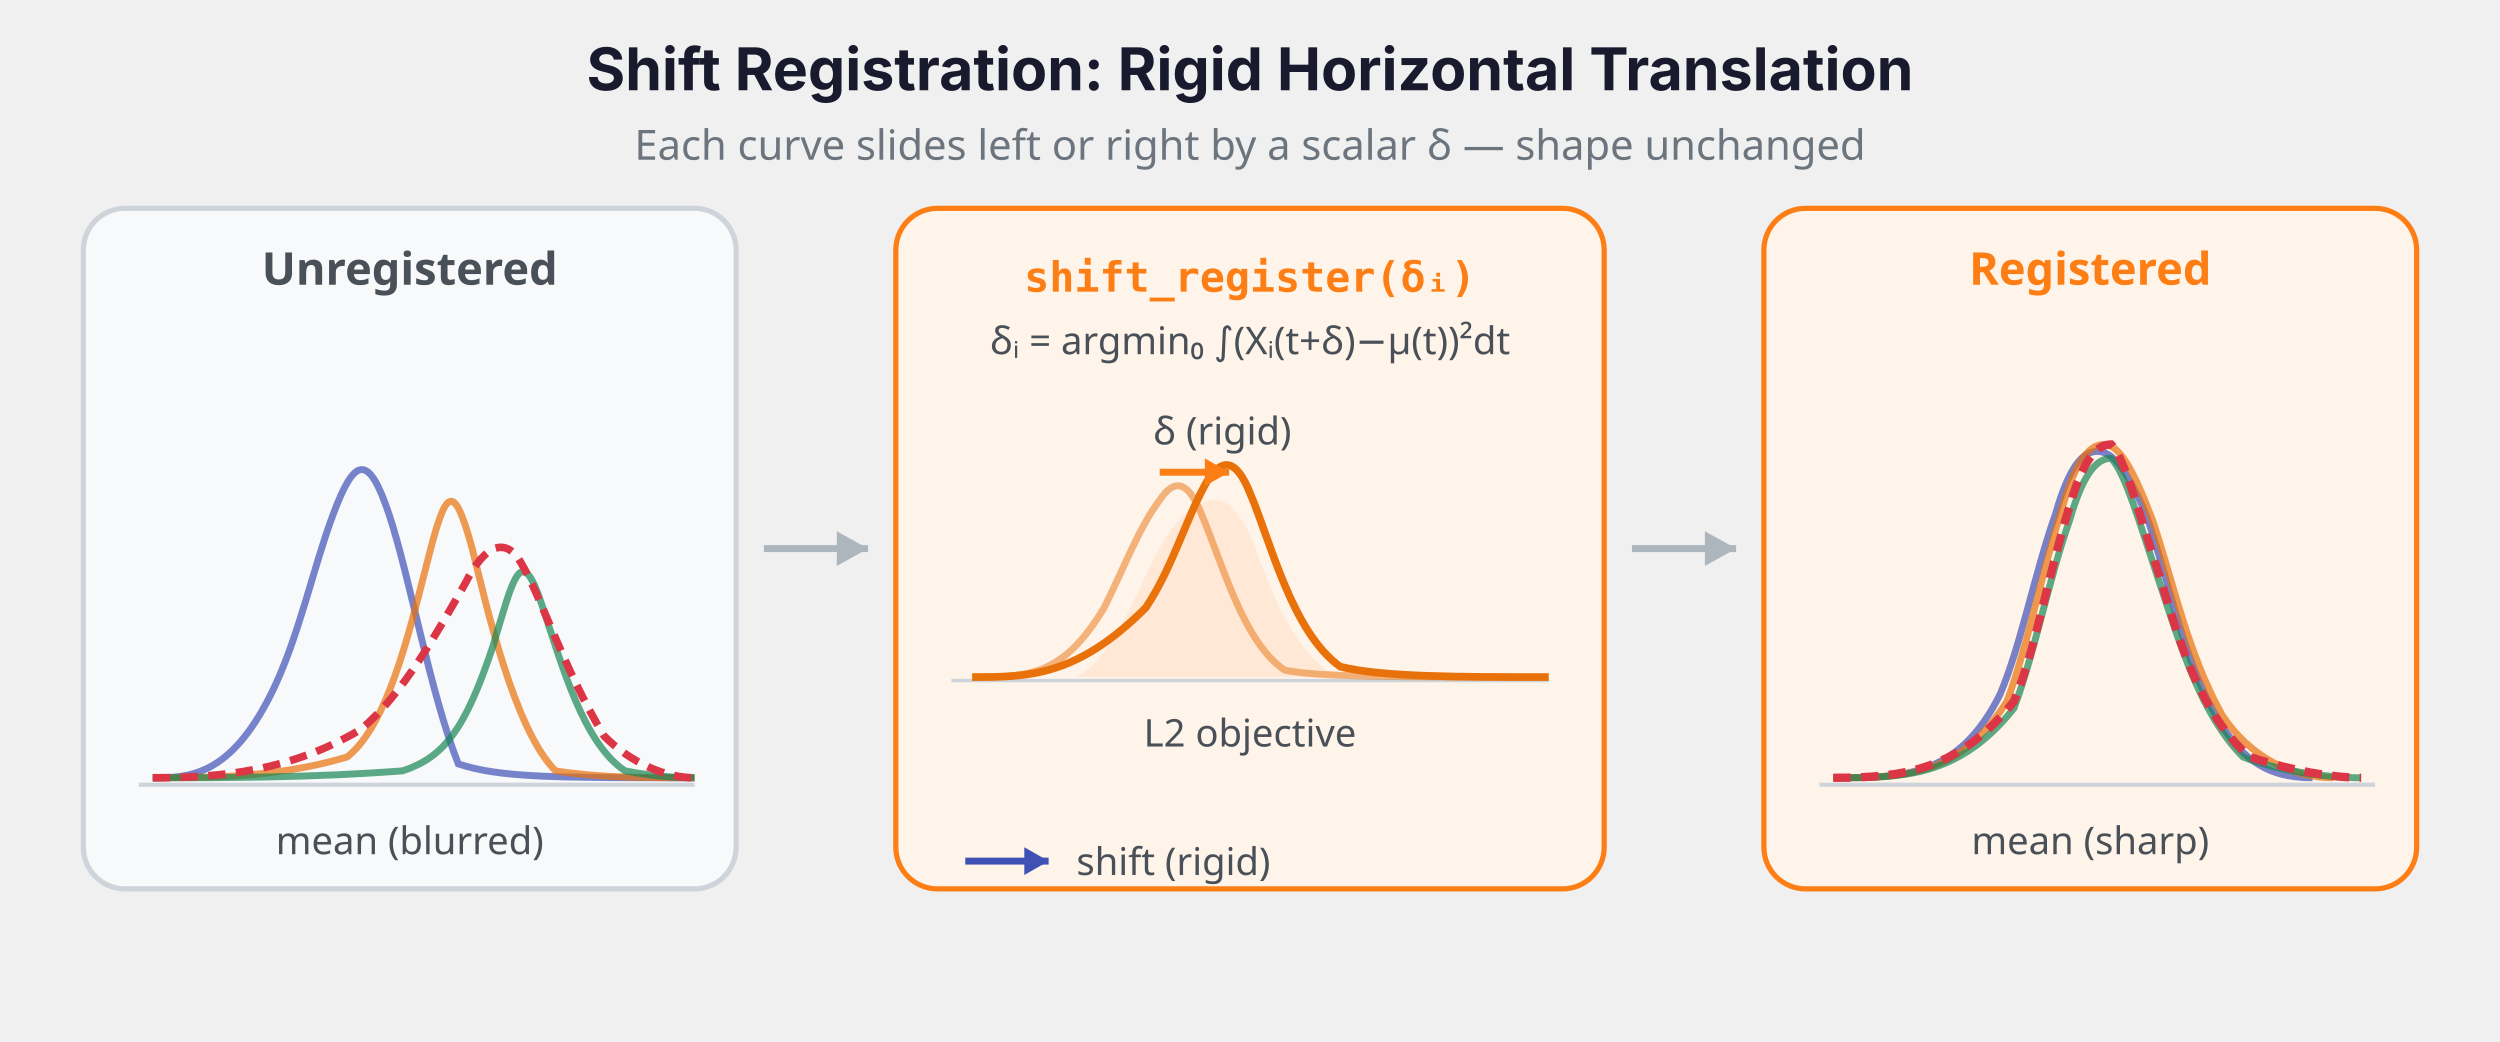
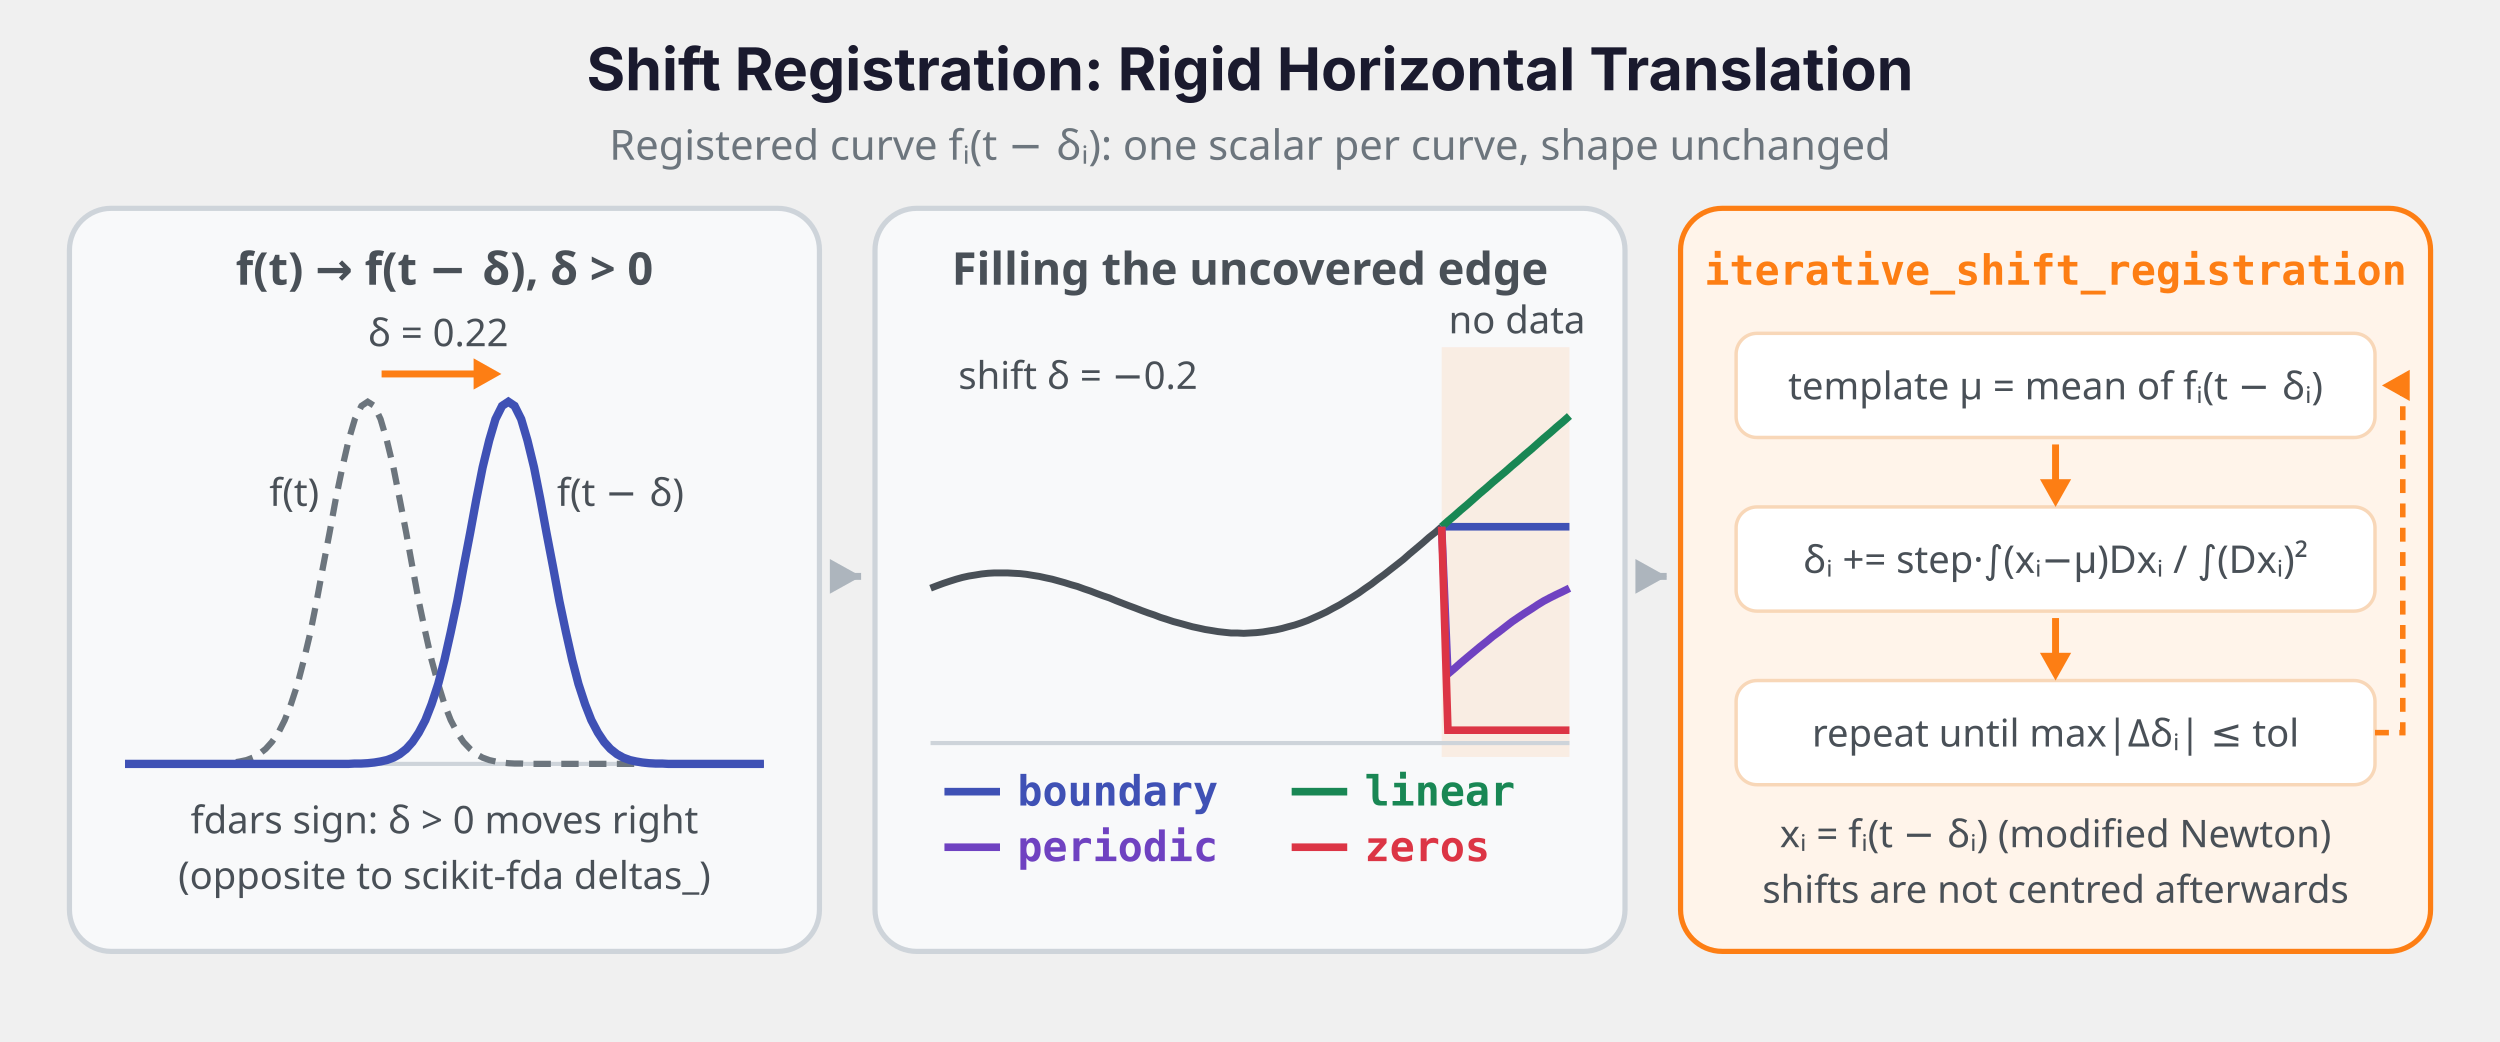
<svg xmlns="http://www.w3.org/2000/svg" viewBox="0 0 720 300" fill="none" role="img" aria-label="Shift Registration: Rigid Horizontal Translation" aria-labelledby="shift-registration-title shift-registration-desc">
  <style>
    .ttl{font:700 17px system-ui,-apple-system,sans-serif;fill:#1a1a2e}
    .sub{font:400 12px system-ui,sans-serif;fill:#6c757d}
    .lab{font:700 13px system-ui,sans-serif}
    .sm{font:400 11px system-ui,sans-serif;fill:#495057}
    .mono{font:600 12px ui-monospace,monospace}
  </style>
  <text class="ttl" x="360" y="26" text-anchor="middle">Shift Registration: Rigid Horizontal Translation</text>
-   <text class="sub" x="360" y="46" text-anchor="middle">Each curve slides left or right by a scalar δ — shape unchanged</text>
-   <rect x="24" y="60" width="188" height="196" rx="12" fill="#f8f9fa" stroke="#ced4da" stroke-width="1.5" />
-   <text class="lab" x="118" y="82" text-anchor="middle" fill="#495057">Unregistered</text>
-   <line x1="40" y1="226" x2="200" y2="226" stroke="#ced4da" stroke-width="1.2" />
-   <path d="M44 224 C54 224 66 224 78 200 C86 184 90 164 96 148 C102 132 106 130 112 148 C118 166 124 200 132 220 C144 224 160 224 200 224" stroke="#3f51b5" stroke-width="2" stroke-opacity="0.7" />
-   <path d="M44 224 C60 224 80 224 100 218 C110 210 116 190 122 166 C128 142 130 136 136 158 C140 174 148 210 160 222 C172 224 186 224 200 224" stroke="#e8710a" stroke-width="2" stroke-opacity="0.7" />
-   <path d="M44 224 C64 224 90 224 116 222 C128 218 134 210 142 186 C148 166 150 156 156 174 C162 192 168 214 180 222 C190 224 198 224 200 224" stroke="#198754" stroke-width="2" stroke-opacity="0.7" />
-   <path d="M44 224 C64 224 84 222 104 210 C116 200 126 182 134 168 C140 156 146 155 150 162 C156 172 162 192 174 212 C182 220 192 224 200 224" stroke="#dc3545" stroke-width="2.2" stroke-dasharray="5 3" />
-   <text class="sm" x="118" y="246" text-anchor="middle" fill="#dc3545">mean (blurred)</text>
-   <path d="M220 158 h30" stroke="#adb5bd" stroke-width="2" />
-   <path d="M250 158 l-9 -5 v10 z" fill="#adb5bd" />
-   <rect x="258" y="60" width="204" height="196" rx="12" fill="#fff4ea" stroke="#fd7e14" stroke-width="1.5" />
-   <text class="mono" x="360" y="84" text-anchor="middle" fill="#fd7e14">shift_register(δᵢ)</text>
-   <text class="sm" x="360" y="102" text-anchor="middle">δᵢ = argmin₀ ∫(Xᵢ(t+δ)−μ(t))²dt</text>
-   <line x1="274" y1="196" x2="446" y2="196" stroke="#ced4da" stroke-width="1" />
-   <path d="M280 195 C296 195 306 195 318 175 C324 163 328 152 334 144 C338 138 342 138 346 148 C352 162 358 185 370 193 C380 195 400 195 446 195" stroke="#e8710a" stroke-width="2" stroke-opacity="0.5" />
-   <path d="M280 195 C296 195 310 195 330 175 C338 163 342 148 348 138 C352 132 356 132 360 142 C366 156 372 182 386 192 C398 195 420 195 446 195" stroke="#e8710a" stroke-width="2.2" />
-   <path d="M334 136 h20" stroke="#fd7e14" stroke-width="2" />
-   <path d="M354 136 l-7 -4 v8 z" fill="#fd7e14" />
-   <text class="sm" x="352" y="128" text-anchor="middle" fill="#fd7e14">δ (rigid)</text>
-   <path d="M310 195 C316 192 322 183 328 170 C332 161 338 148 346 145 C352 142 356 146 360 154 C364 164 370 184 382 193 C390 195 406 195 420 195 Z" fill="#fd7e14" fill-opacity="0.10" />
-   <text class="sm" x="360" y="215" text-anchor="middle" fill="#fd7e14">L2 objective</text>
-   <line x1="278" y1="248" x2="302" y2="248" stroke="#3f51b5" stroke-width="2" />
-   <path d="M302 248 l-7 -4 v8 z" fill="#3f51b5" />
-   <text class="sm" x="310" y="252" fill="#3f51b5">shift (rigid)</text>
-   <path d="M470 158 h30" stroke="#adb5bd" stroke-width="2" />
-   <path d="M500 158 l-9 -5 v10 z" fill="#adb5bd" />
-   <rect x="508" y="60" width="188" height="196" rx="12" fill="#fff4ea" stroke="#fd7e14" stroke-width="1.5" />
-   <text class="lab" x="602" y="82" text-anchor="middle" fill="#fd7e14">Registered</text>
-   <line x1="524" y1="226" x2="684" y2="226" stroke="#ced4da" stroke-width="1.2" />
-   <path d="M528 224 C548 224 564 224 576 200 C582 186 586 165 592 148 C596 134 600 130 604 130 C608 130 612 134 618 148 C624 165 628 186 636 202 C644 218 652 224 666 224" stroke="#3f51b5" stroke-width="2" stroke-opacity="0.7" />
-   <path d="M528 224 C548 224 564 224 578 202 C584 186 588 165 594 146 C598 132 602 128 606 128 C610 128 614 134 620 150 C626 168 630 188 640 206 C648 218 660 224 672 224" stroke="#e8710a" stroke-width="2" stroke-opacity="0.7" />
-   <path d="M528 224 C548 224 564 224 580 204 C586 188 590 167 596 150 C600 136 604 132 608 132 C612 136 616 150 622 168 C628 186 634 206 646 218 C656 222 670 224 680 224" stroke="#198754" stroke-width="2" stroke-opacity="0.7" />
-   <path d="M528 224 C548 224 564 222 580 202 C586 188 590 165 596 146 C600 132 604 128 608 128 C612 132 616 148 622 166 C628 186 634 206 648 218 C660 222 672 224 680 224" stroke="#dc3545" stroke-width="2.4" stroke-dasharray="5 3" />
-   <text class="sm" x="602" y="246" text-anchor="middle" fill="#dc3545">mean (sharp)</text>
+   <text class="sub" x="360" y="46" text-anchor="middle">Registered curve fᵢ(t − δᵢ): one scalar per curve, shape unchanged</text>
+   <rect x="20" y="60" width="216" height="214" rx="12" fill="#f8f9fa" stroke="#ced4da" stroke-width="1.5" />
+   <text class="lab" x="128" y="82" text-anchor="middle" fill="#495057">f(t) → f(t − δ), δ &gt; 0</text>
+   <line x1="36" y1="220" x2="220" y2="220" stroke="#ced4da" stroke-width="1.2" />
+   <path d="M36.0 220.0 L37.8 220.0 L39.7 220.0 L41.5 220.0 L43.4 220.0 L45.2 220.0 L47.0 220.0 L48.9 220.0 L50.7 220.0 L52.6 220.0 L54.4 220.0 L56.2 220.0 L58.1 220.0 L59.9 220.0 L61.8 219.9 L63.6 219.9 L65.4 219.8 L67.3 219.6 L69.1 219.3 L71.0 218.9 L72.8 218.2 L74.6 217.2 L76.5 215.7 L78.3 213.7 L80.2 211.0 L82.0 207.4 L83.8 202.8 L85.7 197.0 L87.5 190.1 L89.4 182.1 L91.2 173.1 L93.0 163.4 L94.9 153.5 L96.7 143.7 L98.6 134.6 L100.4 126.8 L102.2 120.7 L104.1 116.9 L105.9 115.7 L107.8 116.9 L109.6 120.7 L111.4 126.8 L113.3 134.6 L115.1 143.7 L117.0 153.5 L118.8 163.4 L120.6 173.1 L122.5 182.1 L124.3 190.1 L126.2 197.0 L128.0 202.8 L129.8 207.4 L131.7 211.0 L133.5 213.7 L135.4 215.7 L137.2 217.2 L139.0 218.2 L140.9 218.9 L142.7 219.3 L144.6 219.6 L146.4 219.8 L148.2 219.9 L150.1 219.9 L151.9 220.0 L153.8 220.0 L155.6 220.0 L157.4 220.0 L159.3 220.0 L161.1 220.0 L163.0 220.0 L164.8 220.0 L166.6 220.0 L168.5 220.0 L170.3 220.0 L172.2 220.0 L174.0 220.0 L175.8 220.0 L177.7 220.0 L179.5 220.0 L181.4 220.0 L183.2 220.0 L185.0 220.0 L186.9 220.0 L188.7 220.0 L190.6 220.0 L192.4 220.0 L194.2 220.0 L196.1 220.0 L197.9 220.0 L199.8 220.0 L201.6 220.0 L203.4 220.0 L205.3 220.0 L207.1 220.0 L209.0 220.0 L210.8 220.0 L212.6 220.0 L214.5 220.0 L216.3 220.0 L218.2 220.0 L220.0 220.0" stroke="#6c757d" stroke-width="1.8" stroke-dasharray="5 3" />
+   <path d="M36.0 220.0 L37.8 220.0 L39.7 220.0 L41.5 220.0 L43.4 220.0 L45.2 220.0 L47.0 220.0 L48.9 220.0 L50.7 220.0 L52.6 220.0 L54.4 220.0 L56.2 220.0 L58.1 220.0 L59.9 220.0 L61.8 220.0 L63.6 220.0 L65.4 220.0 L67.3 220.0 L69.1 220.0 L71.0 220.0 L72.8 220.0 L74.6 220.0 L76.5 220.0 L78.3 220.0 L80.2 220.0 L82.0 220.0 L83.8 220.0 L85.7 220.0 L87.5 220.0 L89.4 220.0 L91.2 220.0 L93.0 220.0 L94.9 220.0 L96.7 220.0 L98.6 220.0 L100.4 220.0 L102.2 219.9 L104.1 219.9 L105.9 219.8 L107.8 219.6 L109.6 219.3 L111.4 218.9 L113.3 218.2 L115.1 217.2 L117.0 215.7 L118.8 213.7 L120.6 211.0 L122.5 207.4 L124.3 202.8 L126.2 197.0 L128.0 190.1 L129.8 182.1 L131.7 173.1 L133.5 163.4 L135.4 153.5 L137.2 143.7 L139.0 134.6 L140.9 126.8 L142.7 120.7 L144.6 116.9 L146.4 115.7 L148.2 116.9 L150.1 120.7 L151.9 126.8 L153.8 134.6 L155.6 143.7 L157.4 153.5 L159.3 163.4 L161.1 173.1 L163.0 182.1 L164.8 190.1 L166.6 197.0 L168.5 202.8 L170.3 207.4 L172.2 211.0 L174.0 213.7 L175.8 215.7 L177.7 217.2 L179.5 218.2 L181.4 218.9 L183.2 219.3 L185.0 219.6 L186.9 219.8 L188.7 219.9 L190.6 219.9 L192.4 220.0 L194.2 220.0 L196.1 220.0 L197.9 220.0 L199.8 220.0 L201.6 220.0 L203.4 220.0 L205.3 220.0 L207.1 220.0 L209.0 220.0 L210.8 220.0 L212.6 220.0 L214.5 220.0 L216.3 220.0 L218.2 220.0 L220.0 220.0" stroke="#3f51b5" stroke-width="2.4" />
+   <path d="M109.9 107.7 H138.4" stroke="#fd7e14" stroke-width="2" />
+   <path d="M144.4 107.7 l-8 -4.5 v9 z" fill="#fd7e14" />
+   <text class="sm" x="126.2" y="99.7" text-anchor="middle" fill="#fd7e14">δ = 0.22</text>
+   <text class="sm" x="91.9" y="145.7" text-anchor="end" fill="#6c757d">f(t)</text>
+   <text class="sm" x="160.4" y="145.7" fill="#3f51b5">f(t − δ)</text>
+   <text class="sm" x="128" y="240" text-anchor="middle">fdars sign: δ &gt; 0 moves right</text>
+   <text class="sm" x="128" y="256" text-anchor="middle" fill="#6c757d">(opposite to scikit-fda deltas_)</text>
+   <path d="M240 166 h8" stroke="#adb5bd" stroke-width="2" />
+   <path d="M248 166 l-9 -5 v10 z" fill="#adb5bd" />
+   <rect x="252" y="60" width="216" height="214" rx="12" fill="#f8f9fa" stroke="#ced4da" stroke-width="1.5" />
+   <text class="lab" x="360" y="82" text-anchor="middle" fill="#495057">Filling the uncovered edge</text>
+   <rect x="415.2" y="100" width="36.8" height="118" fill="#fd7e14" fill-opacity="0.10" />
+   <line x1="268" y1="214" x2="452" y2="214" stroke="#ced4da" stroke-width="1.2" />
+   <path d="M268.0 169.4 L269.8 168.7 L271.7 168.0 L273.5 167.4 L275.4 166.8 L277.2 166.3 L279.0 165.9 L280.9 165.6 L282.7 165.3 L284.6 165.1 L286.4 165.0 L288.2 165.0 L290.1 165.0 L291.9 165.1 L293.8 165.2 L295.6 165.4 L297.4 165.7 L299.3 166.0 L301.1 166.4 L303.0 166.8 L304.8 167.3 L306.6 167.8 L308.5 168.4 L310.3 168.9 L312.2 169.6 L314.0 170.2 L315.8 170.9 L317.7 171.6 L319.5 172.2 L321.4 173.0 L323.2 173.7 L325.0 174.4 L326.9 175.1 L328.7 175.8 L330.6 176.5 L332.4 177.1 L334.2 177.8 L336.1 178.4 L337.9 179.0 L339.8 179.5 L341.6 180.0 L343.4 180.5 L345.3 180.9 L347.1 181.3 L349.0 181.6 L350.8 181.9 L352.6 182.1 L354.5 182.3 L356.3 182.3 L358.2 182.4 L360.0 182.3 L361.8 182.2 L363.7 182.0 L365.5 181.7 L367.4 181.4 L369.2 181.0 L371.0 180.5 L372.9 180.0 L374.7 179.4 L376.6 178.7 L378.4 177.9 L380.2 177.1 L382.1 176.2 L383.9 175.2 L385.8 174.2 L387.6 173.1 L389.4 172.0 L391.3 170.8 L393.1 169.5 L395.0 168.2 L396.8 166.8 L398.6 165.5 L400.5 164.0 L402.3 162.6 L404.2 161.1 L406.0 159.5 L407.8 158.0 L409.7 156.4 L411.5 154.8 L413.4 153.3 L415.2 151.7" stroke="#495057" stroke-width="2" />
+   <path d="M415.2 151.7 L417.0 151.7 L418.9 151.7 L420.7 151.7 L422.6 151.7 L424.4 151.7 L426.2 151.7 L428.1 151.7 L429.9 151.7 L431.8 151.7 L433.6 151.7 L435.4 151.7 L437.3 151.7 L439.1 151.7 L441.0 151.7 L442.8 151.7 L444.6 151.7 L446.5 151.7 L448.3 151.7 L450.2 151.7 L452.0 151.7" stroke="#3f51b5" stroke-width="2.2" />
+   <path d="M415.2 151.7 L417.0 150.1 L418.9 148.5 L420.7 146.9 L422.6 145.3 L424.4 143.7 L426.2 142.1 L428.1 140.5 L429.9 138.9 L431.8 137.3 L433.6 135.8 L435.4 134.2 L437.3 132.6 L439.1 131.0 L441.0 129.4 L442.8 127.8 L444.6 126.2 L446.5 124.6 L448.3 123.0 L450.2 121.4 L452.0 119.8" stroke="#198754" stroke-width="2.2" />
+   <path d="M415.2 151.7 L417.0 194.1 L418.9 192.5 L420.7 190.9 L422.6 189.3 L424.4 187.8 L426.2 186.3 L428.1 184.8 L429.9 183.3 L431.8 181.9 L433.6 180.5 L435.4 179.1 L437.3 177.8 L439.1 176.6 L441.0 175.4 L442.8 174.2 L444.6 173.1 L446.5 172.1 L448.3 171.2 L450.2 170.3 L452.0 169.4" stroke="#6f42c1" stroke-width="2.2" />
+   <path d="M415.2 151.7 L417.0 210.3 L418.9 210.3 L420.7 210.3 L422.6 210.3 L424.4 210.3 L426.2 210.3 L428.1 210.3 L429.9 210.3 L431.8 210.3 L433.6 210.3 L435.4 210.3 L437.3 210.3 L439.1 210.3 L441.0 210.3 L442.8 210.3 L444.6 210.3 L446.5 210.3 L448.3 210.3 L450.2 210.3 L452.0 210.3" stroke="#dc3545" stroke-width="2.2" />
+   <text class="sm" x="417.2" y="96" fill="#fd7e14">no data</text>
+   <text class="sm" x="276" y="112" fill="#495057">shift δ = −0.2</text>
+   <line x1="272" y1="228" x2="288" y2="228" stroke="#3f51b5" stroke-width="2.2" />
+   <text class="mono" x="293" y="232" fill="#3f51b5">boundary</text>
+   <line x1="372" y1="228" x2="388" y2="228" stroke="#198754" stroke-width="2.2" />
+   <text class="mono" x="393" y="232" fill="#198754">linear</text>
+   <line x1="272" y1="244" x2="288" y2="244" stroke="#6f42c1" stroke-width="2.2" />
+   <text class="mono" x="293" y="248" fill="#6f42c1">periodic</text>
+   <line x1="372" y1="244" x2="388" y2="244" stroke="#dc3545" stroke-width="2.2" />
+   <text class="mono" x="393" y="248" fill="#dc3545">zeros</text>
+   <path d="M472 166 h8" stroke="#adb5bd" stroke-width="2" />
+   <path d="M480 166 l-9 -5 v10 z" fill="#adb5bd" />
+   <rect x="484" y="60" width="216" height="214" rx="12" fill="#fff4ea" stroke="#fd7e14" stroke-width="1.5" />
+   <text class="mono" x="592" y="82" text-anchor="middle" fill="#fd7e14">iterative_shift_registration</text>
+   <rect x="500" y="96" width="184" height="30" rx="6" fill="#fff" stroke="#f8d7b8" />
+   <text class="sm" x="592" y="115" text-anchor="middle">template μ = mean of fᵢ(t − δᵢ)</text>
+   <rect x="500" y="146" width="184" height="30" rx="6" fill="#fff" stroke="#f8d7b8" />
+   <text class="sm" x="592" y="165" text-anchor="middle">δᵢ += step·∫(xᵢ−μ)Dxᵢ / ∫(Dxᵢ)²</text>
+   <rect x="500" y="196" width="184" height="30" rx="6" fill="#fff" stroke="#f8d7b8" />
+   <text class="sm" x="592" y="215" text-anchor="middle">repeat until max|Δδᵢ| ≤ tol</text>
+   <path d="M592 128 v14" stroke="#fd7e14" stroke-width="2" />
+   <path d="M592 146 l-4.5 -8 h9 z" fill="#fd7e14" />
+   <path d="M592 178 v14" stroke="#fd7e14" stroke-width="2" />
+   <path d="M592 196 l-4.5 -8 h9 z" fill="#fd7e14" />
+   <path d="M684 211 h8 V111 h-4" stroke="#fd7e14" stroke-width="1.6" stroke-dasharray="4 3" />
+   <path d="M686 111 l8 -4.5 v9 z" fill="#fd7e14" />
+   <text class="sm" x="592" y="244" text-anchor="middle">xᵢ = fᵢ(t − δᵢ) (modified Newton)</text>
+   <text class="sm" x="592" y="260" text-anchor="middle" fill="#6c757d">shifts are not centred afterwards</text>
</svg>
